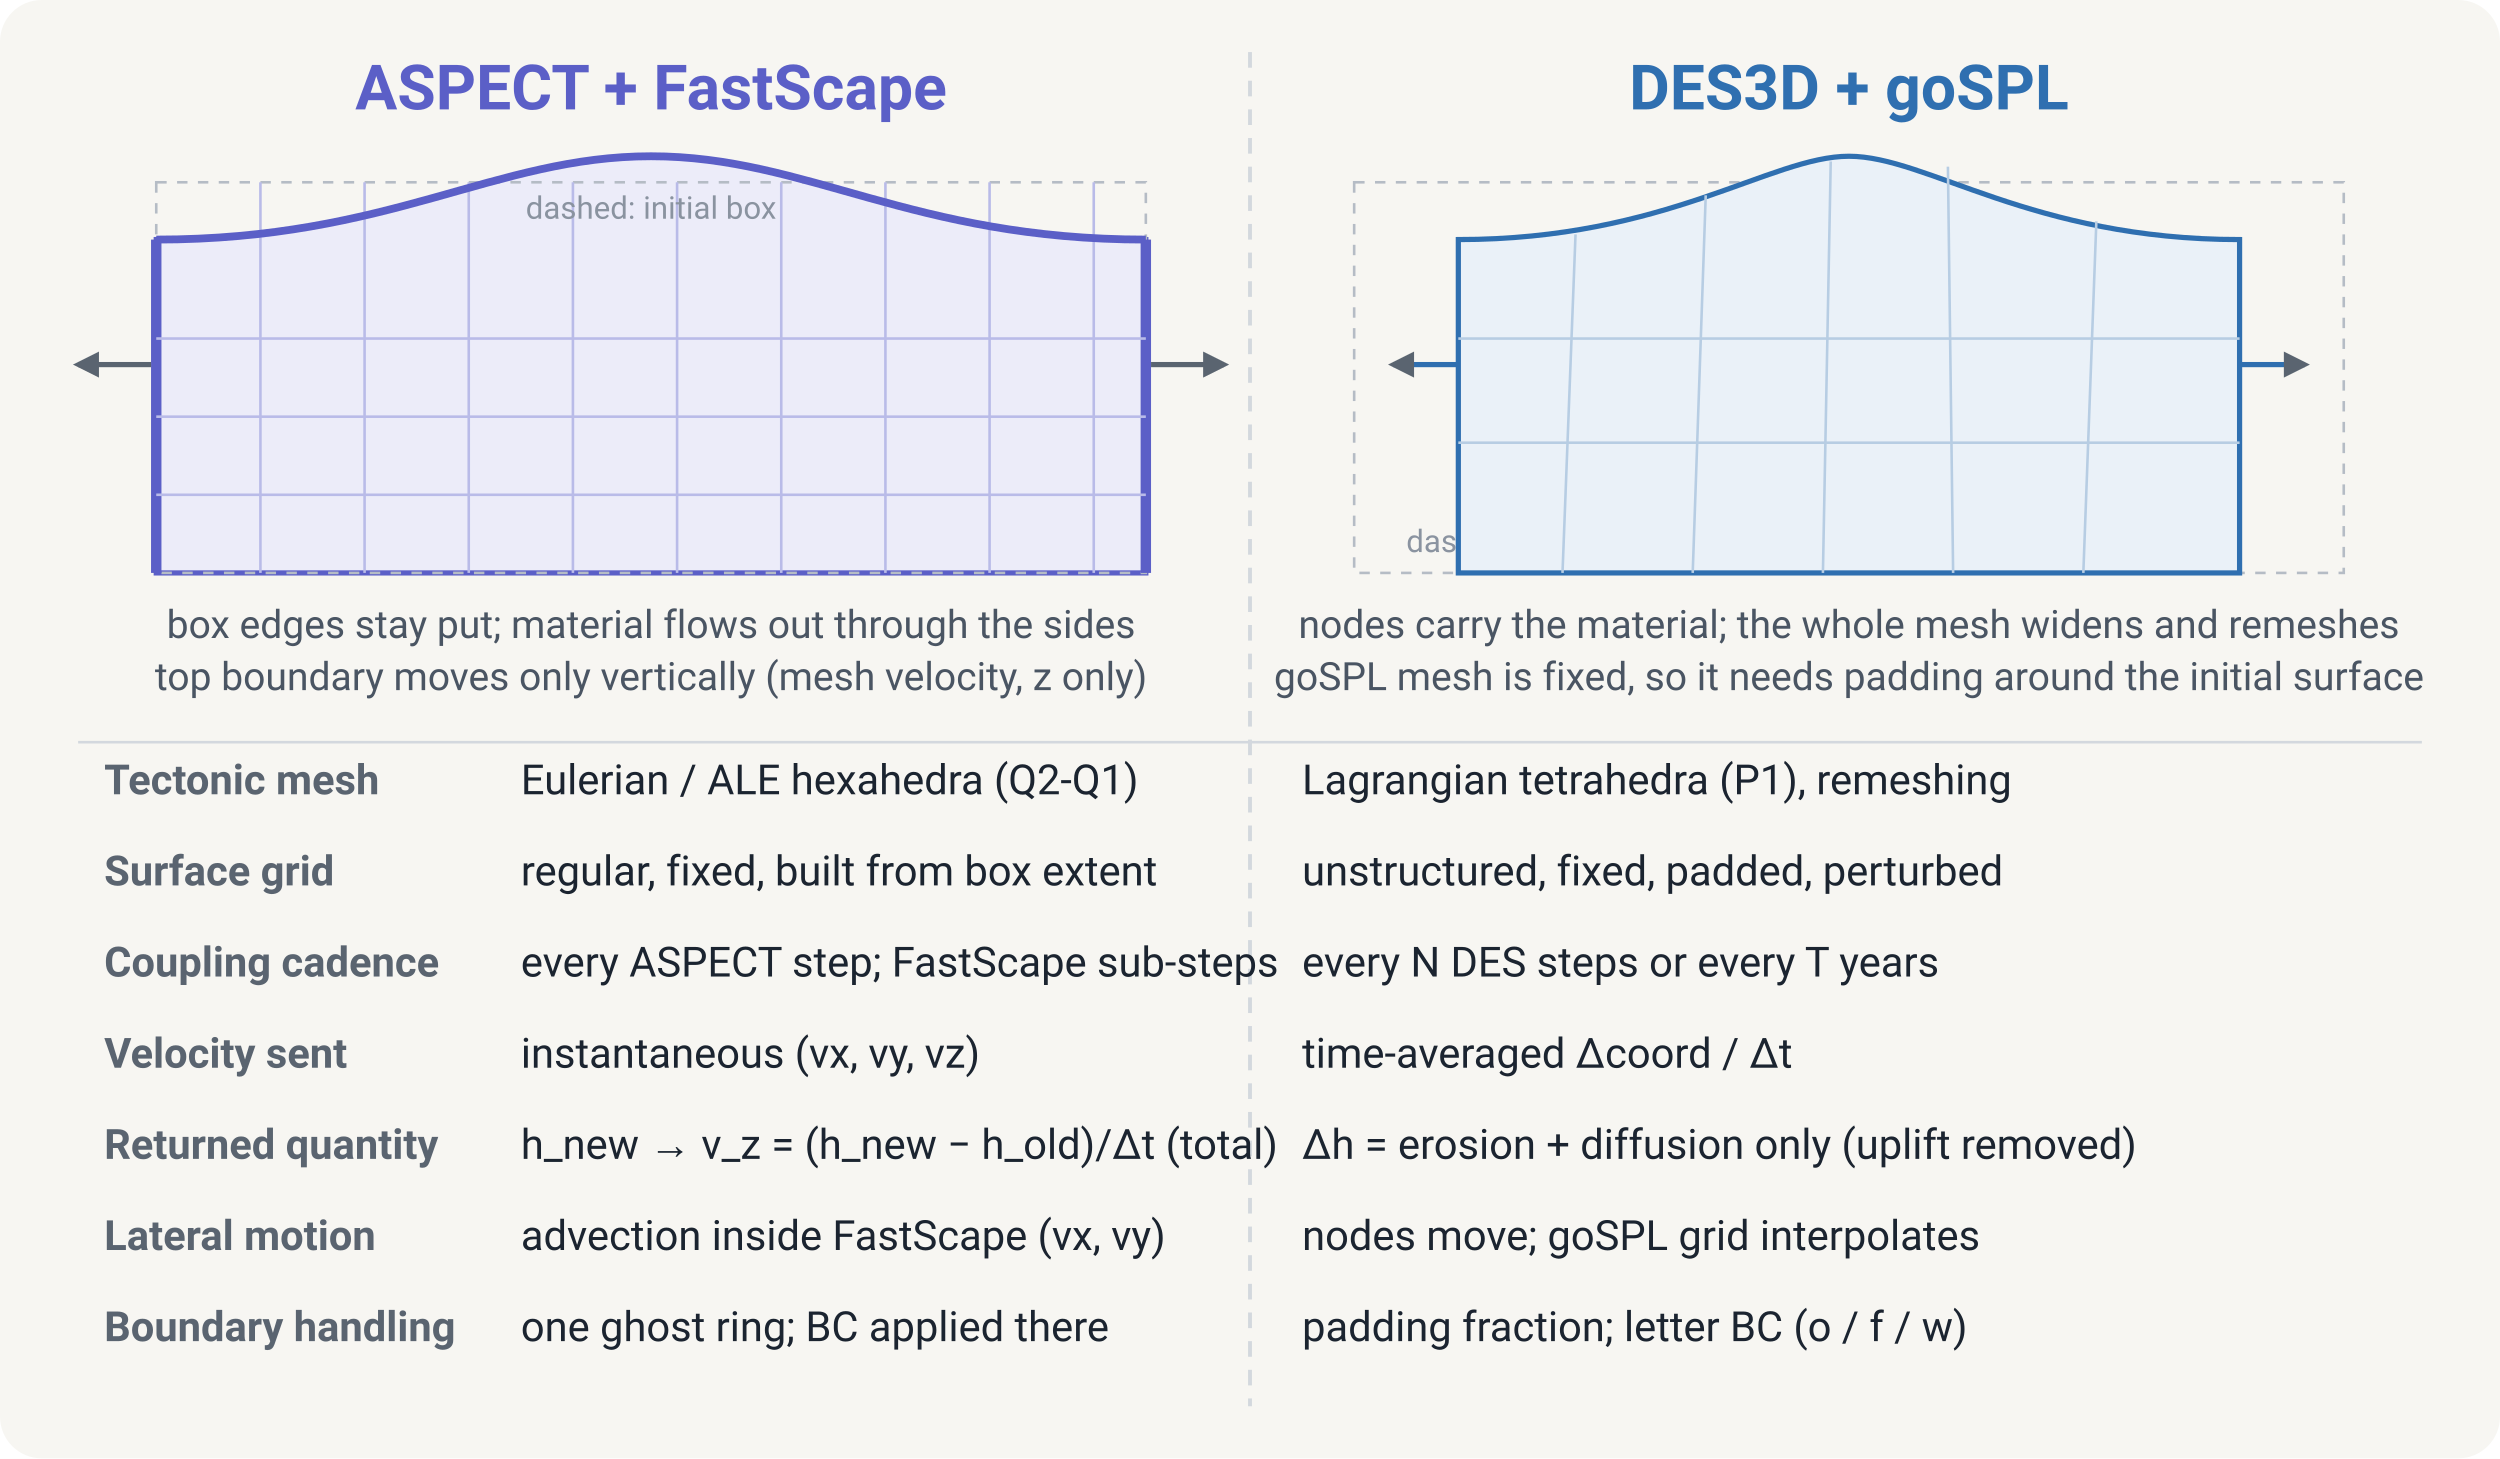
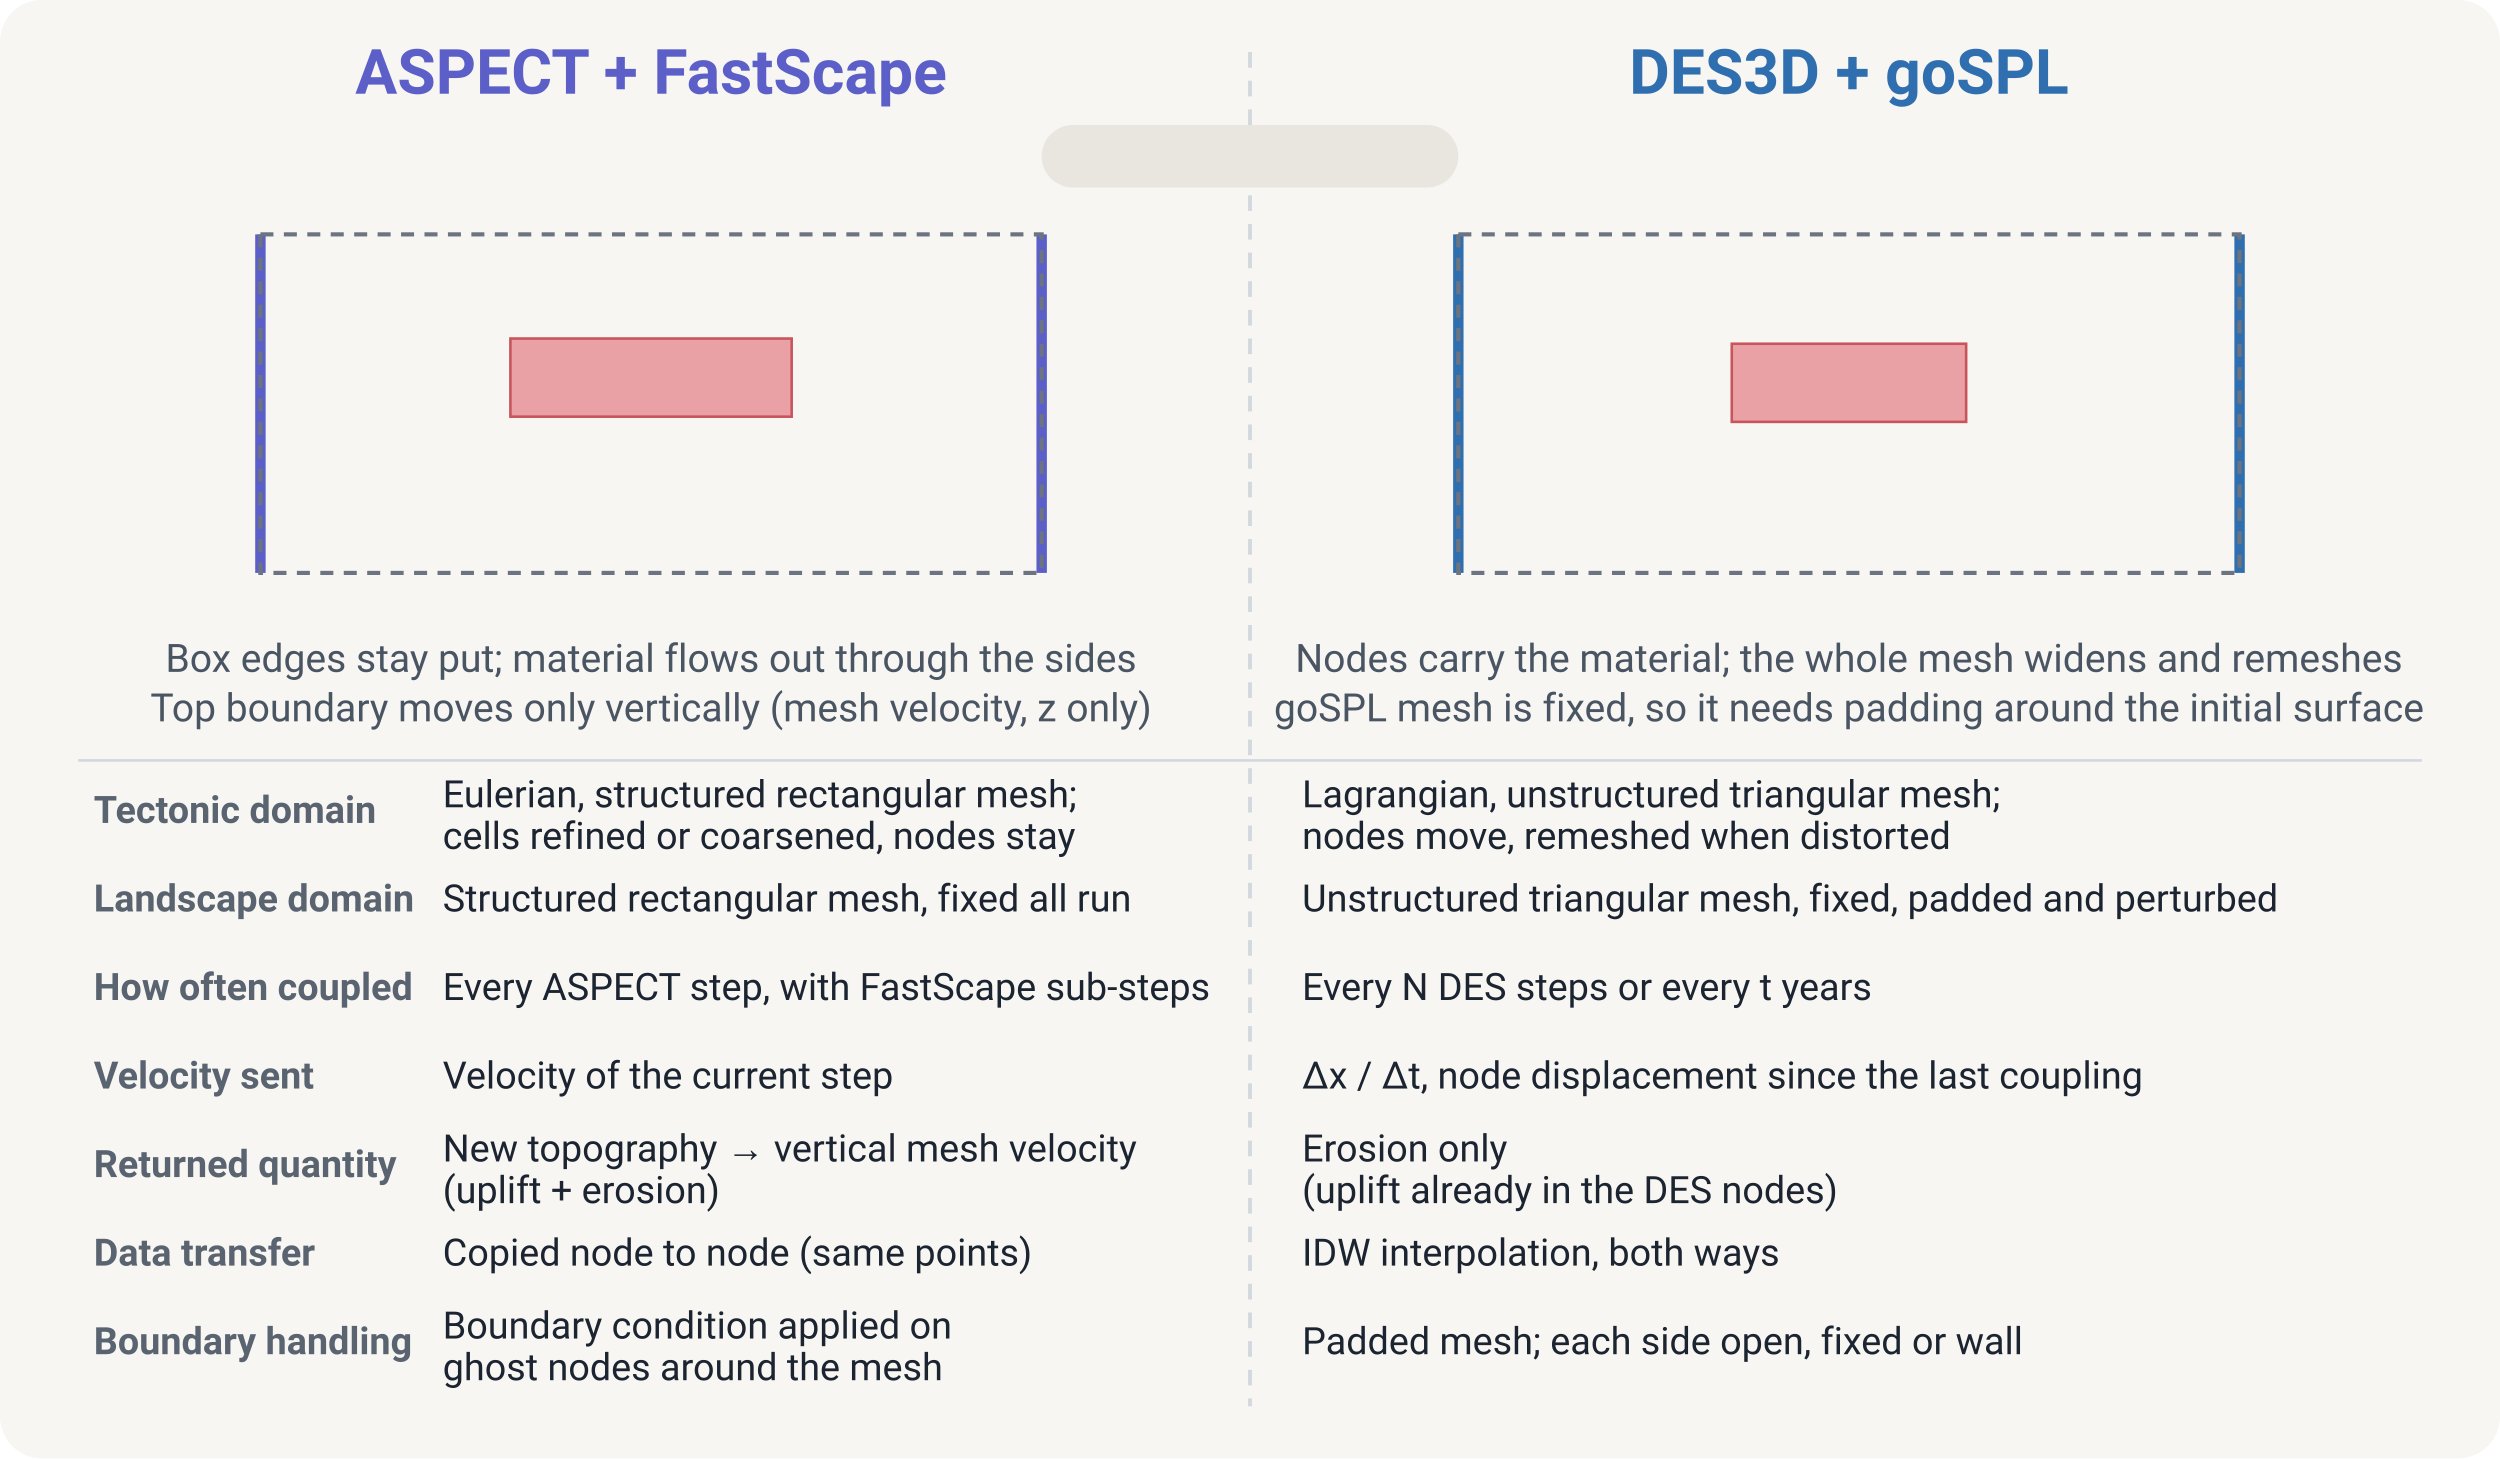
- <svg xmlns="http://www.w3.org/2000/svg" viewBox="0 0 960 560" width="960" height="560" role="img" aria-label="Side by side comparison of the ASPECT-FastScape and DES3D-goSPL coupling schemes">
+ <svg xmlns="http://www.w3.org/2000/svg" viewBox="0 0 960 560" width="960" height="560" role="img" aria-label="Animated comparison: ASPECT keeps a fixed Eulerian box while material flows out through the sides and the top boundary moves vertically; DES3D nodes move with the material so the whole mesh widens, then goSPL erodes the surface">
  <style>text{font-family:Calibri,"Segoe UI",system-ui,-apple-system,Roboto,Arial,sans-serif}</style>
  <defs>
-     <marker id="ar2" viewBox="0 0 10 10" refX="8" refY="5" markerWidth="5" markerHeight="5" orient="auto">
-       <path d="M0 0L10 5L0 10z" fill="#5A6470" />
+     <marker id="arA" viewBox="0 0 10 10" refX="8" refY="5" markerWidth="5" markerHeight="5" orient="auto">
+       <path d="M0 0L10 5L0 10z" fill="#5B5FC7" />
    </marker>
+     <marker id="arD" viewBox="0 0 10 10" refX="8" refY="5" markerWidth="5" markerHeight="5" orient="auto">
+       <path d="M0 0L10 5L0 10z" fill="#2F6FB0" />
+     </marker>
+     <marker id="arS" viewBox="0 0 10 10" refX="8" refY="5" markerWidth="5" markerHeight="5" orient="auto">
+       <path d="M0 0L10 5L0 10z" fill="#C9545C" />
+     </marker>
+     <clipPath id="clipL">
+       <rect x="100" y="40" width="300" height="182" />
+     </clipPath>
+     <clipPath id="clipR">
+       <rect x="520" y="40" width="380" height="182" />
+     </clipPath>
+     <clipPath id="crustA">
+       <path>
+         <animate attributeName="d" dur="10s" repeatCount="indefinite" keyTimes="0;0.1;0.5;0.8;1" calcMode="linear" values="M100 220 L100 90 C140 90 160 90 190 90 C220 90 230 90 250 90 C270 90 280 90 310 90 C340 90 360 90 400 90 L400 220 Z;  M100 220 L100 90 C140 90 160 90 190 90 C220 90 230 90 250 90 C270 90 280 90 310 90 C340 90 360 90 400 90 L400 220 Z;  M100 220 L100 92 C140 92 160 78 190 80 C220 82 235 116 250 116 C265 116 280 82 310 80 C340 78 360 92 400 92 L400 220 Z;  M100 220 L100 92 C140 92 160 86 190 87 C220 88 235 116 250 116 C265 116 280 88 310 87 C340 86 360 92 400 92 L400 220 Z;  M100 220 L100 92 C140 92 160 86 190 87 C220 88 235 116 250 116 C265 116 280 88 310 87 C340 86 360 92 400 92 L400 220 Z" />
+       </path>
+     </clipPath>
+     <clipPath id="crustD">
+       <path>
+         <animate attributeName="d" dur="10s" repeatCount="indefinite" keyTimes="0;0.1;0.5;0.8;1" calcMode="linear" values="M560 220 L560 90 C600 90 620 90 650 90 C680 90 690 90 710 90 C730 90 740 90 770 90 C800 90 820 90 860 90 L860 220 Z;  M560 220 L560 90 C600 90 620 90 650 90 C680 90 690 90 710 90 C730 90 740 90 770 90 C800 90 820 90 860 90 L860 220 Z;  M560 220 L560 96 C600 96 620 82 650 84 C680 86 695 118 710 118 C725 118 740 86 770 84 C800 82 820 96 860 96 L860 220 Z;  M560 220 L560 96 C600 96 620 90 650 91 C680 92 695 118 710 118 C725 118 740 92 770 91 C800 90 820 96 860 96 L860 220 Z;  M560 220 L560 96 C600 96 620 90 650 91 C680 92 695 118 710 118 C725 118 740 92 770 91 C800 90 820 96 860 96 L860 220 Z" />
+       </path>
+     </clipPath>
  </defs>
  <rect width="960" height="560" rx="16" fill="#F7F6F2" />
-   <text x="250" y="42" text-anchor="middle" font-size="24" font-weight="700" fill="#5B5FC7">ASPECT + FastScape</text>
-   <text x="710" y="42" text-anchor="middle" font-size="24" font-weight="700" fill="#2F6FB0">DES3D + goSPL</text>
+   <text x="250" y="36" text-anchor="middle" font-size="24" font-weight="700" fill="#5B5FC7">ASPECT + FastScape</text>
+   <text x="710" y="36" text-anchor="middle" font-size="24" font-weight="700" fill="#2F6FB0">DES3D + goSPL</text>
  <line x1="480" y1="20" x2="480" y2="540" stroke="#D3D8DE" stroke-width="1.5" stroke-dasharray="6 5" />
  <g>
-     <path d="M60 220 L60 92 C150 92 190 60 250 60 C310 60 350 92 440 92 L440 220 Z" fill="#ECECF9" stroke="#5B5FC7" stroke-width="2" />
-     <rect x="60" y="70" width="380" height="150" fill="none" stroke="#B5BCC5" stroke-width="1" stroke-dasharray="4 4" />
-     <path d="M60 92 V220 M440 92 V220" stroke="#5B5FC7" stroke-width="4" />
-     <path d="M60 130 H440 M60 160 H440 M60 190 H440 M100 70 V220 M140 70 V220 M180 70 V220 M220 70 V220 M260 70 V220 M300 70 V220 M340 70 V220 M380 70 V220 M420 70 V220" stroke="#B9BBE8" stroke-width="1" />
-     <path d="M60 92 C150 92 190 60 250 60 C310 60 350 92 440 92" fill="none" stroke="#5B5FC7" stroke-width="3" />
-     <text x="250" y="84" text-anchor="middle" font-size="12" fill="#8A93A0">dashed: initial box</text>
-     <path d="M58 140 L30 140" stroke="#5A6470" stroke-width="2" marker-end="url(#ar2)" />
-     <path d="M442 140 L470 140" stroke="#5A6470" stroke-width="2" marker-end="url(#ar2)" />
-     <text x="250" y="245" text-anchor="middle" font-size="15" fill="#4A5563">box edges stay put; material flows out through the sides</text>
-     <text x="250" y="265" text-anchor="middle" font-size="15" fill="#4A5563">top boundary moves only vertically (mesh velocity, z only)</text>
+     <rect x="400" y="48" width="160" height="24" rx="12" fill="#E8E6DF" />
+     <text x="480" y="65" text-anchor="middle" font-size="13" font-weight="600" fill="#4A5563" opacity="0">t = 0: same initial box
+ <animate attributeName="opacity" values="1;0;0;0" keyTimes="0;0.1;0.5;1" calcMode="discrete" dur="10s" repeatCount="indefinite" />
+     </text>
+     <text x="480" y="65" text-anchor="middle" font-size="13" font-weight="600" fill="#4A5563" opacity="0">Extension: tectonic step
+ <animate attributeName="opacity" values="0;1;0;0" keyTimes="0;0.1;0.5;1" calcMode="discrete" dur="10s" repeatCount="indefinite" />
+     </text>
+     <text x="480" y="65" text-anchor="middle" font-size="13" font-weight="600" fill="#4A5563" opacity="0">Surface processes
+ <animate attributeName="opacity" values="0;0;1;1" keyTimes="0;0.1;0.5;1" calcMode="discrete" dur="10s" repeatCount="indefinite" />
+     </text>
+     <g opacity="0">
+       <rect x="578" y="54" width="12" height="12" rx="2" fill="#E9A1A6" stroke="#C9545C" stroke-width="1" />
+       <text x="596" y="65" font-size="13" font-weight="600" fill="#4A5563">Sediment</text>
+       <animate attributeName="opacity" values="0;1;1;1" keyTimes="0;0.1;0.5;1" calcMode="discrete" dur="10s" repeatCount="indefinite" />
+     </g>
  </g>
-   <g>
-     <rect x="520" y="70" width="380" height="150" fill="none" stroke="#B5BCC5" stroke-width="1" stroke-dasharray="4 4" />
-     <text x="540" y="212" font-size="12" fill="#8A93A0">dashed: padded goSPL mesh</text>
-     <path d="M560 220 L560 92 C640 92 680 60 710 60 C740 60 780 92 860 92 L860 220 Z" fill="#EAF1F8" stroke="#2F6FB0" stroke-width="2" />
-     <path d="M560 130 L860 130 M560 170 L860 170 M600 220 L605 90 M650 220 L655 75 M700 220 L703 62 M750 220 L748 64 M800 220 L805 85" stroke="#B7CDE3" stroke-width="1" />
-     <path d="M560 140 L535 140" stroke="#2F6FB0" stroke-width="2" marker-end="url(#ar2)" />
-     <path d="M860 140 L885 140" stroke="#2F6FB0" stroke-width="2" marker-end="url(#ar2)" />
-     <text x="710" y="245" text-anchor="middle" font-size="15" fill="#4A5563">nodes carry the material; the whole mesh widens and remeshes</text>
-     <text x="710" y="265" text-anchor="middle" font-size="15" fill="#4A5563">goSPL mesh is fixed, so it needs padding around the initial surface</text>
+   <g clip-path="url(#clipL)">
+     <rect x="196" y="130" width="108" height="30" fill="#E9A1A6" stroke="#C9545C" stroke-width="1">
+       <animate attributeName="y" values="130;90;110;107;107" keyTimes="0;0.1;0.5;0.8;1" calcMode="linear" dur="10s" repeatCount="indefinite" />
+     </rect>
+     <path fill="#ECECF9" stroke="#5B5FC7" stroke-width="2.5">
+       <animate attributeName="d" dur="10s" repeatCount="indefinite" keyTimes="0;0.1;0.5;0.8;1" calcMode="linear" values="M100 220 L100 90 C140 90 160 90 190 90 C220 90 230 90 250 90 C270 90 280 90 310 90 C340 90 360 90 400 90 L400 220 Z;  M100 220 L100 90 C140 90 160 90 190 90 C220 90 230 90 250 90 C270 90 280 90 310 90 C340 90 360 90 400 90 L400 220 Z;  M100 220 L100 92 C140 92 160 78 190 80 C220 82 235 116 250 116 C265 116 280 82 310 80 C340 78 360 92 400 92 L400 220 Z;  M100 220 L100 92 C140 92 160 86 190 87 C220 88 235 116 250 116 C265 116 280 88 310 87 C340 86 360 92 400 92 L400 220 Z;  M100 220 L100 92 C140 92 160 86 190 87 C220 88 235 116 250 116 C265 116 280 88 310 87 C340 86 360 92 400 92 L400 220 Z" />
+     </path>
+     <path clip-path="url(#crustA)" d="M100 122 H400 M100 155 H400 M100 188 H400 M140 60 V220 M180 60 V220 M220 60 V220 M260 60 V220 M300 60 V220 M340 60 V220 M380 60 V220" stroke="#B9BBE8" stroke-width="1" opacity="0.95" />
  </g>
-   <g font-size="16" fill="#1B2430">
+   <path d="M100 90 V220 M400 90 V220" stroke="#5B5FC7" stroke-width="4" />
+   <rect x="100" y="90" width="300" height="130" fill="none" stroke="#6B7480" stroke-width="1.6" stroke-dasharray="5 4" />
+   <g opacity="0" stroke="#5B5FC7" stroke-width="2.2" fill="none" marker-end="url(#arA)">
+     <path d="M98 130 L62 130" />
+     <path d="M98 175 L62 175" />
+     <path d="M402 130 L438 130" />
+     <path d="M402 175 L438 175" />
+     <animate attributeName="opacity" values="0;1;0;0" keyTimes="0;0.1;0.5;1" calcMode="discrete" dur="10s" repeatCount="indefinite" />
+   </g>
+   <text x="250" y="238" text-anchor="middle" font-size="12" fill="#8A93A0" opacity="0">Material leaves through the fixed walls; mesh lines do not move
+ <animate attributeName="opacity" values="0;1;0;0" keyTimes="0;0.1;0.5;1" calcMode="discrete" dur="10s" repeatCount="indefinite" />
+   </text>
+   <g opacity="0" stroke="#C9545C" stroke-width="2.2" fill="none" marker-end="url(#arS)">
+     <path d="M190 74 L190 84" />
+     <path d="M310 74 L310 84" />
+     <path d="M250 128 L250 112" />
+     <animate attributeName="opacity" values="0;0;1;0;0" keyTimes="0;0.1;0.5;0.8;1" calcMode="discrete" dur="10s" repeatCount="indefinite" />
+   </g>
+   <text x="250" y="238" text-anchor="middle" font-size="12" fill="#8A93A0" opacity="0">FastScape returns h_new; top boundary moves at v_z = (h_new − h_old)/Δt
+ <animate attributeName="opacity" values="0;0;1;1" keyTimes="0;0.1;0.5;1" calcMode="discrete" dur="10s" repeatCount="indefinite" />
+   </text>
+   <text x="250" y="238" text-anchor="middle" font-size="12" fill="#8A93A0" opacity="0">Dashed: initial box (same as the current box)
+ <animate attributeName="opacity" values="1;0;0;0" keyTimes="0;0.1;0.5;1" calcMode="discrete" dur="10s" repeatCount="indefinite" />
+   </text>
+   <text x="250" y="258" text-anchor="middle" font-size="15" fill="#4A5563">Box edges stay put; material flows out through the sides</text>
+   <text x="250" y="277" text-anchor="middle" font-size="15" fill="#4A5563">Top boundary moves only vertically (mesh velocity, z only)</text>
+   <g clip-path="url(#clipR)">
+     <g transform="translate(710 0)">
+       <g>
+         <animateTransform attributeName="transform" type="scale" dur="10s" repeatCount="indefinite" keyTimes="0;0.1;0.5;0.8;1" calcMode="linear" values="1 1;1 1;1.2 1;1.2 1;1.2 1" />
+         <g transform="translate(-710 0)">
+           <rect x="665" y="132" width="90" height="30" fill="#E9A1A6" stroke="#C9545C" stroke-width="1" vector-effect="non-scaling-stroke">
+             <animate attributeName="y" values="132;90;112;109;109" keyTimes="0;0.1;0.5;0.8;1" calcMode="linear" dur="10s" repeatCount="indefinite" />
+           </rect>
+           <path fill="#EAF1F8" stroke="#2F6FB0" stroke-width="2.5" vector-effect="non-scaling-stroke">
+             <animate attributeName="d" dur="10s" repeatCount="indefinite" keyTimes="0;0.1;0.5;0.8;1" calcMode="linear" values="M560 220 L560 90 C600 90 620 90 650 90 C680 90 690 90 710 90 C730 90 740 90 770 90 C800 90 820 90 860 90 L860 220 Z;  M560 220 L560 90 C600 90 620 90 650 90 C680 90 690 90 710 90 C730 90 740 90 770 90 C800 90 820 90 860 90 L860 220 Z;  M560 220 L560 96 C600 96 620 82 650 84 C680 86 695 118 710 118 C725 118 740 86 770 84 C800 82 820 96 860 96 L860 220 Z;  M560 220 L560 96 C600 96 620 90 650 91 C680 92 695 118 710 118 C725 118 740 92 770 91 C800 90 820 96 860 96 L860 220 Z;  M560 220 L560 96 C600 96 620 90 650 91 C680 92 695 118 710 118 C725 118 740 92 770 91 C800 90 820 96 860 96 L860 220 Z" />
+           </path>
+           <path clip-path="url(#crustD)" d="M705.7 120.5 L748.3 127.0 M672.5 220.0 L708.9 181.8 M626.5 187.2 L663.9 189.1 M560.0 188.0 L604.6 195.1 M793.6 125.1 L825.3 123.0 M597.5 220.0 L560.0 188.0 M792.3 161.2 L782.8 180.7 M706.1 158.5 L744.0 150.0 M626.9 153.9 L675.2 118.0 M635.0 90.0 L675.2 118.0 M710.0 220.0 L708.9 181.8 M822.5 220.0 L860.0 188.0 M747.5 90.0 L748.3 127.0 M785.0 220.0 L820.8 187.4 M560.0 155.0 L560.0 188.0 M792.3 161.2 L820.0 150.1 M860.0 220.0 L860.0 188.0 M597.5 90.0 L635.0 90.0 M785.0 90.0 L748.3 127.0 M822.5 90.0 L825.3 123.0 M598.4 125.7 L626.9 153.9 M782.8 180.7 L820.8 187.4 M825.3 123.0 L820.0 150.1 M708.9 181.8 L744.0 150.0 M860.0 90.0 L825.3 123.0 M675.7 156.6 L705.7 120.5 M597.5 220.0 L604.6 195.1 M635.0 220.0 L663.9 189.1 M597.5 90.0 L628.3 116.7 M593.7 155.2 L626.5 187.2 M635.0 220.0 L672.5 220.0 M745.5 195.9 L782.8 180.7 M560.0 90.0 L597.5 90.0 M675.7 156.6 L708.9 181.8 M635.0 90.0 L628.3 116.7 M860.0 155.0 L820.0 150.1 M560.0 220.0 L597.5 220.0 M860.0 90.0 L860.0 122.0 M747.5 90.0 L705.7 120.5 M560.0 188.0 L593.7 155.2 M626.9 153.9 L663.9 189.1 M672.5 220.0 L710.0 220.0 M598.4 125.7 L593.7 155.2 M705.7 120.5 L744.0 150.0 M597.5 220.0 L635.0 220.0 M860.0 188.0 L820.8 187.4 M560.0 90.0 L560.0 122.0 M675.2 118.0 L675.7 156.6 M597.5 90.0 L598.4 125.7 M593.7 155.2 L604.6 195.1 M635.0 90.0 L672.5 90.0 M822.5 90.0 L860.0 90.0 M675.7 156.6 L663.9 189.1 M672.5 220.0 L663.9 189.1 M792.3 161.2 L820.8 187.4 M747.5 90.0 L785.0 90.0 M628.3 116.7 L626.9 153.9 M748.3 127.0 L792.3 161.2 M675.2 118.0 L705.7 120.5 M710.0 90.0 L705.7 120.5 M593.7 155.2 L626.9 153.9 M672.5 90.0 L710.0 90.0 M860.0 122.0 L825.3 123.0 M747.5 220.0 L745.5 195.9 M604.6 195.1 L626.5 187.2 M560.0 155.0 L593.7 155.2 M560.0 122.0 L593.7 155.2 M785.0 220.0 L782.8 180.7 M860.0 155.0 L825.3 123.0 M628.3 116.7 L675.2 118.0 M747.5 220.0 L785.0 220.0 M626.9 153.9 L626.5 187.2 M822.5 90.0 L793.6 125.1 M744.0 150.0 L782.8 180.7 M785.0 90.0 L822.5 90.0 M710.0 90.0 L747.5 90.0 M793.6 125.1 L820.0 150.1 M626.9 153.9 L675.7 156.6 M635.0 220.0 L626.5 187.2 M598.4 125.7 L628.3 116.7 M560.0 122.0 L560.0 155.0 M672.5 90.0 L675.2 118.0 M710.0 220.0 L747.5 220.0 M860.0 122.0 L860.0 155.0 M748.3 127.0 L744.0 150.0 M710.0 90.0 L675.2 118.0 M710.0 220.0 L745.5 195.9 M822.5 220.0 L860.0 220.0 M785.0 220.0 L745.5 195.9 M708.9 181.8 L745.5 195.9 M822.5 220.0 L820.8 187.4 M675.7 156.6 L706.1 158.5 M748.3 127.0 L793.6 125.1 M785.0 90.0 L793.6 125.1 M744.0 150.0 L745.5 195.9 M663.9 189.1 L708.9 181.8 M705.7 120.5 L706.1 158.5 M820.0 150.1 L820.8 187.4 M560.0 122.0 L598.4 125.7 M860.0 155.0 L860.0 188.0 M793.6 125.1 L792.3 161.2 M706.1 158.5 L708.9 181.8 M635.0 220.0 L604.6 195.1 M860.0 155.0 L820.8 187.4 M744.0 150.0 L792.3 161.2 M597.5 90.0 L560.0 122.0 M785.0 220.0 L822.5 220.0 M560.0 220.0 L560.0 188.0" stroke="#A9C3DC" stroke-width="1" fill="none" vector-effect="non-scaling-stroke" opacity="0.95" />
+           <g fill="#2F6FB0" clip-path="url(#crustD)">
+             <circle cx="560.0" cy="122.0" r="2.4" />
+             <circle cx="860.0" cy="122.0" r="2.4" />
+             <circle cx="560.0" cy="155.0" r="2.4" />
+             <circle cx="860.0" cy="155.0" r="2.4" />
+             <circle cx="560.0" cy="188.0" r="2.4" />
+             <circle cx="860.0" cy="188.0" r="2.4" />
+             <circle cx="598.4" cy="125.7" r="2.4" />
+             <circle cx="593.7" cy="155.2" r="2.4" />
+             <circle cx="604.6" cy="195.1" r="2.4" />
+             <circle cx="628.3" cy="116.7" r="2.4" />
+             <circle cx="626.9" cy="153.9" r="2.4" />
+             <circle cx="626.5" cy="187.2" r="2.4" />
+             <circle cx="675.2" cy="118.0" r="2.4" />
+             <circle cx="675.7" cy="156.6" r="2.4" />
+             <circle cx="663.9" cy="189.1" r="2.4" />
+             <circle cx="705.7" cy="120.5" r="2.4" />
+             <circle cx="706.1" cy="158.5" r="2.4" />
+             <circle cx="708.9" cy="181.8" r="2.4" />
+             <circle cx="748.3" cy="127.0" r="2.4" />
+             <circle cx="744.0" cy="150.0" r="2.4" />
+             <circle cx="745.5" cy="195.9" r="2.4" />
+             <circle cx="793.6" cy="125.1" r="2.4" />
+             <circle cx="792.3" cy="161.2" r="2.4" />
+             <circle cx="782.8" cy="180.7" r="2.4" />
+             <circle cx="825.3" cy="123.0" r="2.4" />
+             <circle cx="820.0" cy="150.1" r="2.4" />
+             <circle cx="820.8" cy="187.4" r="2.4" />
+           </g>
+           <path d="M560 90 V220 M860 90 V220" stroke="#2F6FB0" stroke-width="4" vector-effect="non-scaling-stroke">
+             <animate attributeName="d" dur="10s" repeatCount="indefinite" keyTimes="0;0.1;0.5;0.8;1" calcMode="linear" values="M560 90 V220 M860 90 V220;M560 90 V220 M860 90 V220;M560 96 V220 M860 96 V220;M560 96 V220 M860 96 V220;M560 96 V220 M860 96 V220" />
+           </path>
+         </g>
+       </g>
+     </g>
+   </g>
+   <rect x="560" y="90" width="300" height="130" fill="none" stroke="#6B7480" stroke-width="1.6" stroke-dasharray="5 4" />
+   <g opacity="0" stroke="#2F6FB0" stroke-width="2.2" fill="none" marker-end="url(#arD)">
+     <path d="M556 130 L524 130" />
+     <path d="M556 175 L524 175" />
+     <path d="M864 130 L896 130" />
+     <path d="M864 175 L896 175" />
+     <animate attributeName="opacity" values="0;1;0;0" keyTimes="0;0.1;0.5;1" calcMode="discrete" dur="10s" repeatCount="indefinite" />
+   </g>
+   <text x="710" y="238" text-anchor="middle" font-size="12" fill="#8A93A0" opacity="0">Nodes move outward with the material; the box widens past the dashed initial box
+ <animate attributeName="opacity" values="0;1;0;0" keyTimes="0;0.1;0.5;1" calcMode="discrete" dur="10s" repeatCount="indefinite" />
+   </text>
+   <g opacity="0" stroke="#C9545C" stroke-width="2.2" fill="none" marker-end="url(#arS)">
+     <path d="M638 74 L638 84" />
+     <path d="M782 74 L782 84" />
+     <path d="M710 130 L710 114" />
+     <animate attributeName="opacity" values="0;0;1;0;0" keyTimes="0;0.1;0.5;0.8;1" calcMode="discrete" dur="10s" repeatCount="indefinite" />
+   </g>
+   <text x="710" y="238" text-anchor="middle" font-size="12" fill="#8A93A0" opacity="0">goSPL returns erosion and deposition only; the uplift already happened in DES
+ <animate attributeName="opacity" values="0;0;1;1" keyTimes="0;0.1;0.5;1" calcMode="discrete" dur="10s" repeatCount="indefinite" />
+   </text>
+   <text x="710" y="238" text-anchor="middle" font-size="12" fill="#8A93A0" opacity="0">Dashed: initial box (the padded goSPL mesh must cover beyond it)
+ <animate attributeName="opacity" values="1;0;0;0" keyTimes="0;0.1;0.5;1" calcMode="discrete" dur="10s" repeatCount="indefinite" />
+   </text>
+   <text x="710" y="258" text-anchor="middle" font-size="15" fill="#4A5563">Nodes carry the material; the whole mesh widens and remeshes</text>
+   <text x="710" y="277" text-anchor="middle" font-size="15" fill="#4A5563">goSPL mesh is fixed, so it needs padding around the initial surface</text>
+   <path d="M30 292 H930" stroke="#D3D8DE" stroke-width="1" />
+   <g font-size="14.5" fill="#1B2430">
    <g font-weight="700" fill="#5A6470">
-       <text x="40" y="305">Tectonic mesh</text>
-       <text x="40" y="340">Surface grid</text>
-       <text x="40" y="375">Coupling cadence</text>
-       <text x="40" y="410">Velocity sent</text>
-       <text x="40" y="445">Returned quantity</text>
-       <text x="40" y="480">Lateral motion</text>
-       <text x="40" y="515">Boundary handling</text>
+       <text x="36" y="316">Tectonic domain</text>
+       <text x="36" y="350">Landscape domain</text>
+       <text x="36" y="384">How often coupled</text>
+       <text x="36" y="418">Velocity sent</text>
+       <text x="36" y="452">Returned quantity</text>
+       <text x="36" y="486">Data transfer</text>
+       <text x="36" y="520">Boundary handling</text>
    </g>
    <g>
-       <text x="200" y="305">Eulerian / ALE hexahedra (Q2-Q1)</text>
-       <text x="200" y="340">regular, fixed, built from box extent</text>
-       <text x="200" y="375">every ASPECT step; FastScape sub-steps</text>
-       <text x="200" y="410">instantaneous (vx, vy, vz)</text>
-       <text x="200" y="445">h_new → v_z = (h_new − h_old)/Δt (total)</text>
-       <text x="200" y="480">advection inside FastScape (vx, vy)</text>
-       <text x="200" y="515">one ghost ring; BC applied there</text>
+       <text x="170" y="310">Eulerian, structured rectangular mesh;</text>
+       <text x="170" y="326">cells refined or coarsened, nodes stay</text>
+       <text x="170" y="350">Structured rectangular mesh, fixed all run</text>
+       <text x="170" y="384">Every ASPECT step, with FastScape sub-steps</text>
+       <text x="170" y="418">Velocity of the current step</text>
+       <text x="170" y="446">New topography → vertical mesh velocity</text>
+       <text x="170" y="462">(uplift + erosion)</text>
+       <text x="170" y="486">Copied node to node (same points)</text>
+       <text x="170" y="514">Boundary condition applied on</text>
+       <text x="170" y="530">ghost nodes around the mesh</text>
    </g>
    <g>
-       <text x="500" y="305">Lagrangian tetrahedra (P1), remeshing</text>
-       <text x="500" y="340">unstructured, fixed, padded, perturbed</text>
-       <text x="500" y="375">every N DES steps or every T years</text>
-       <text x="500" y="410">time-averaged Δcoord / Δt</text>
-       <text x="500" y="445">Δh = erosion + diffusion only (uplift removed)</text>
-       <text x="500" y="480">nodes move; goSPL grid interpolates</text>
-       <text x="500" y="515">padding fraction; letter BC (o / f / w)</text>
+       <text x="500" y="310">Lagrangian, unstructured triangular mesh;</text>
+       <text x="500" y="326">nodes move, remeshed when distorted</text>
+       <text x="500" y="350">Unstructured triangular mesh, fixed, padded and perturbed</text>
+       <text x="500" y="384">Every N DES steps or every t years</text>
+       <text x="500" y="418">Δx / Δt, node displacement since the last coupling</text>
+       <text x="500" y="446">Erosion only</text>
+       <text x="500" y="462">(uplift already in the DES nodes)</text>
+       <text x="500" y="486">IDW interpolation, both ways</text>
+       <text x="500" y="520">Padded mesh; each side open, fixed or wall</text>
    </g>
  </g>
-   <path d="M30 285 H930" stroke="#D3D8DE" stroke-width="1" />
</svg>
